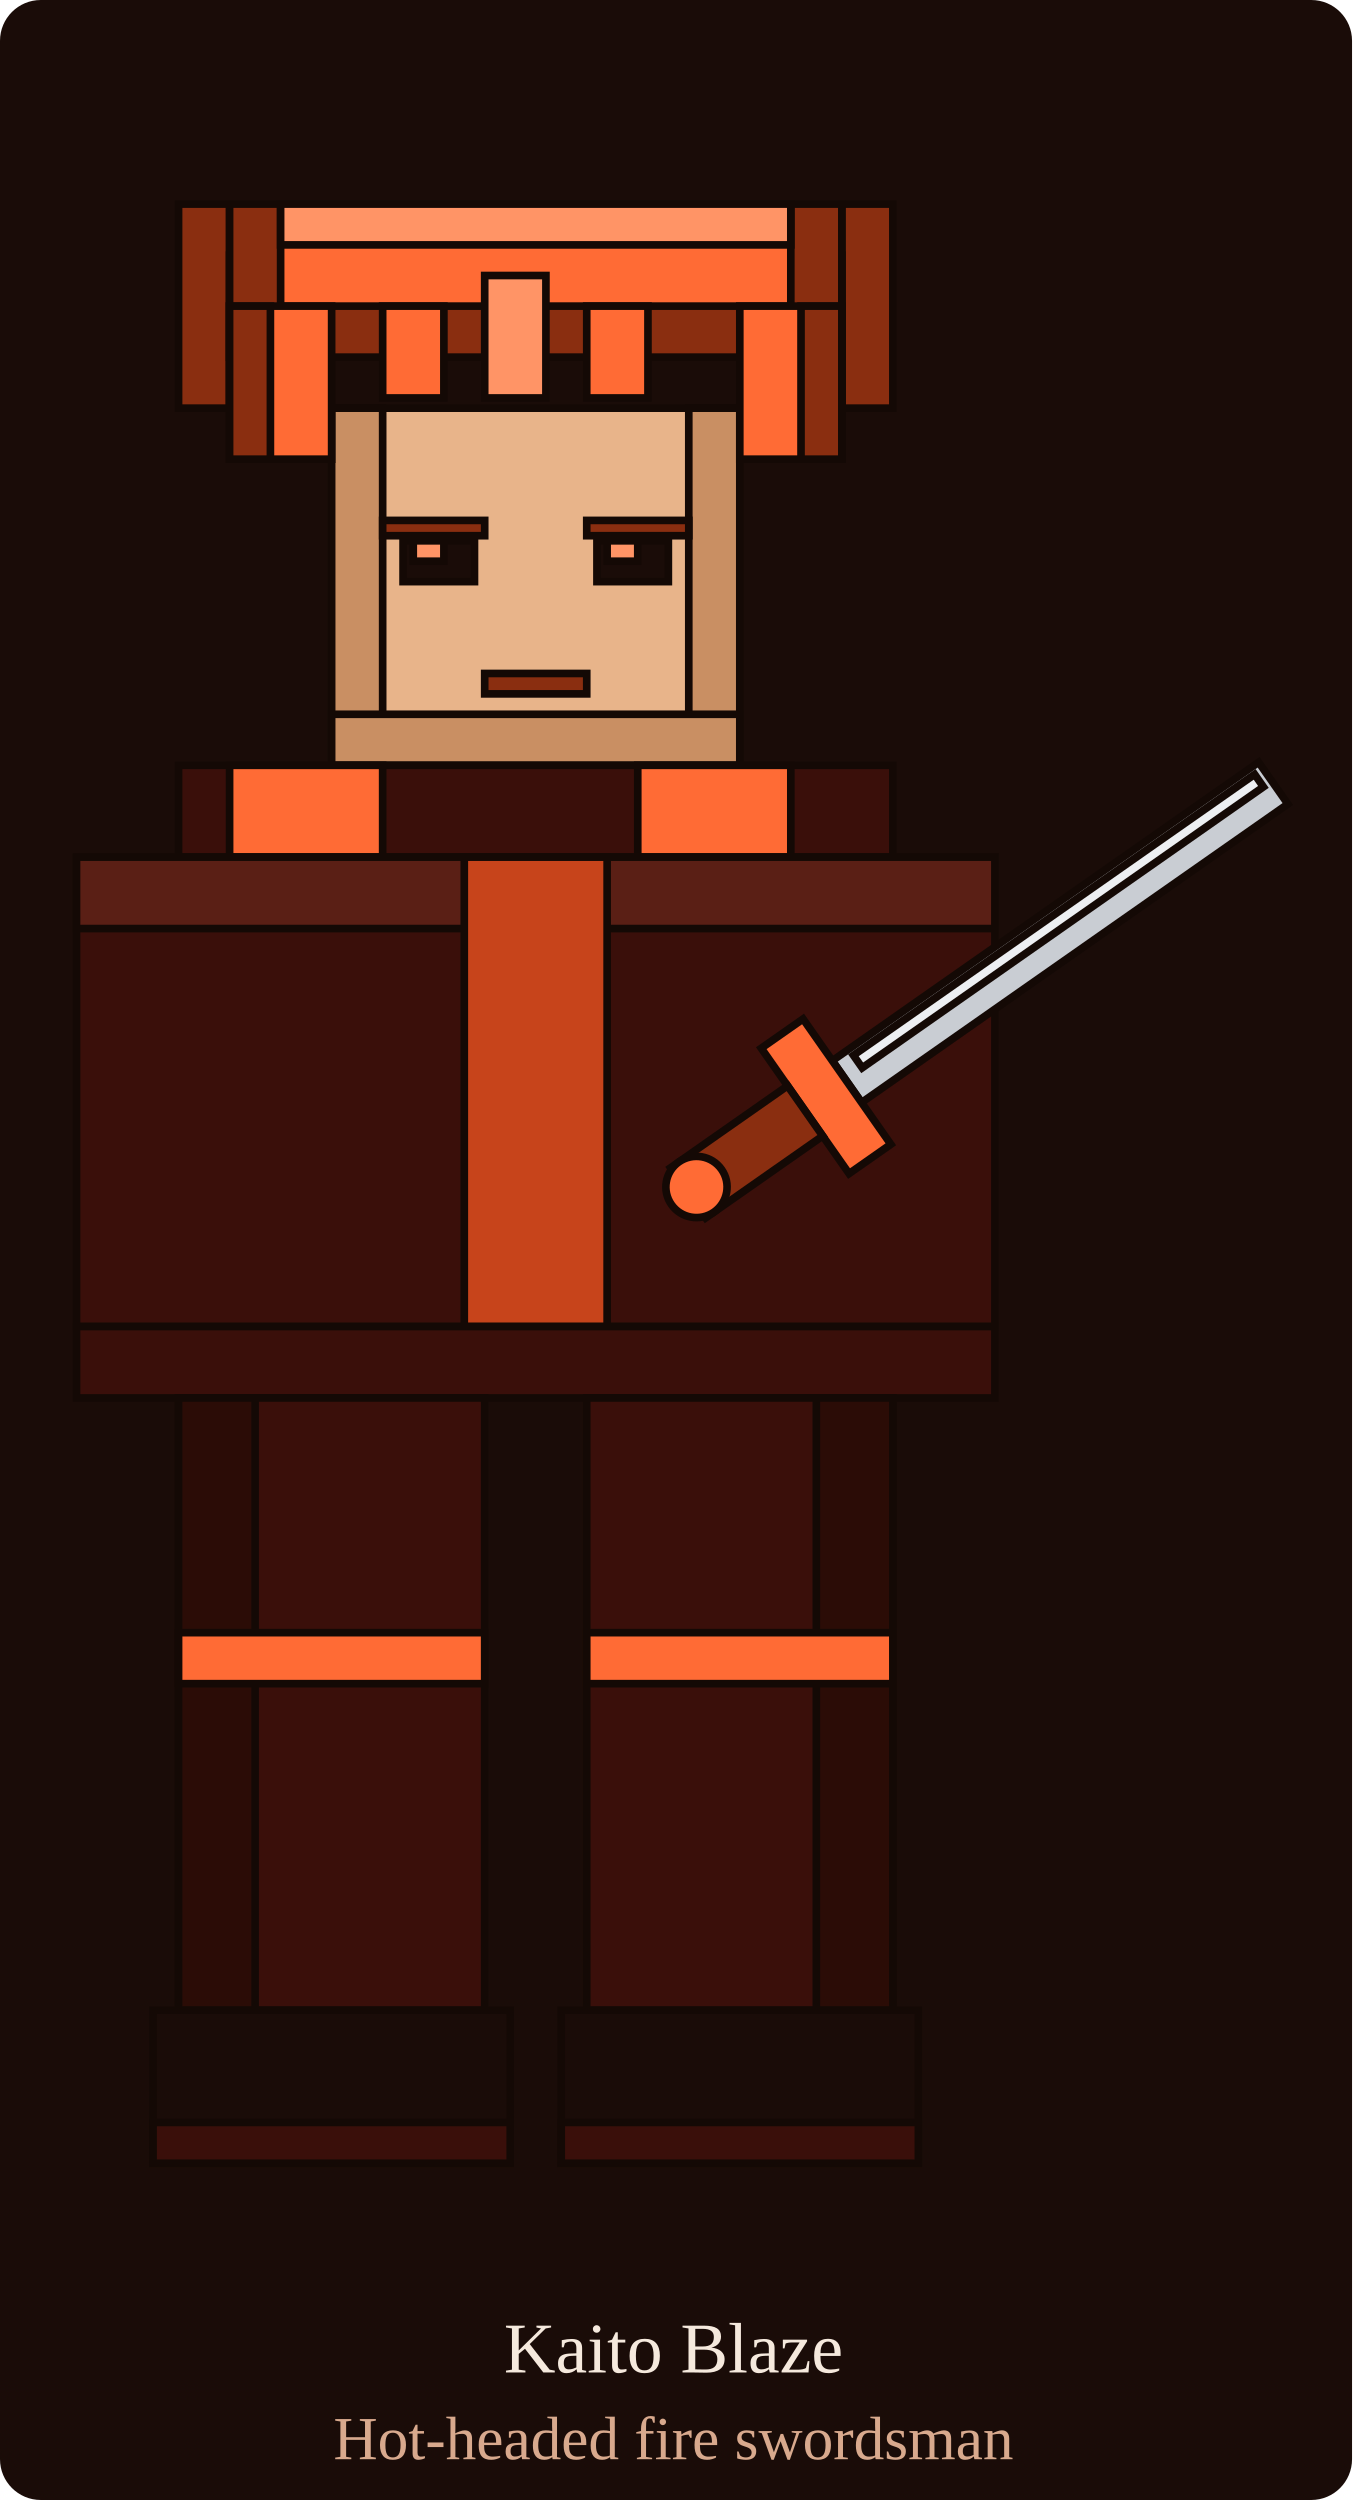
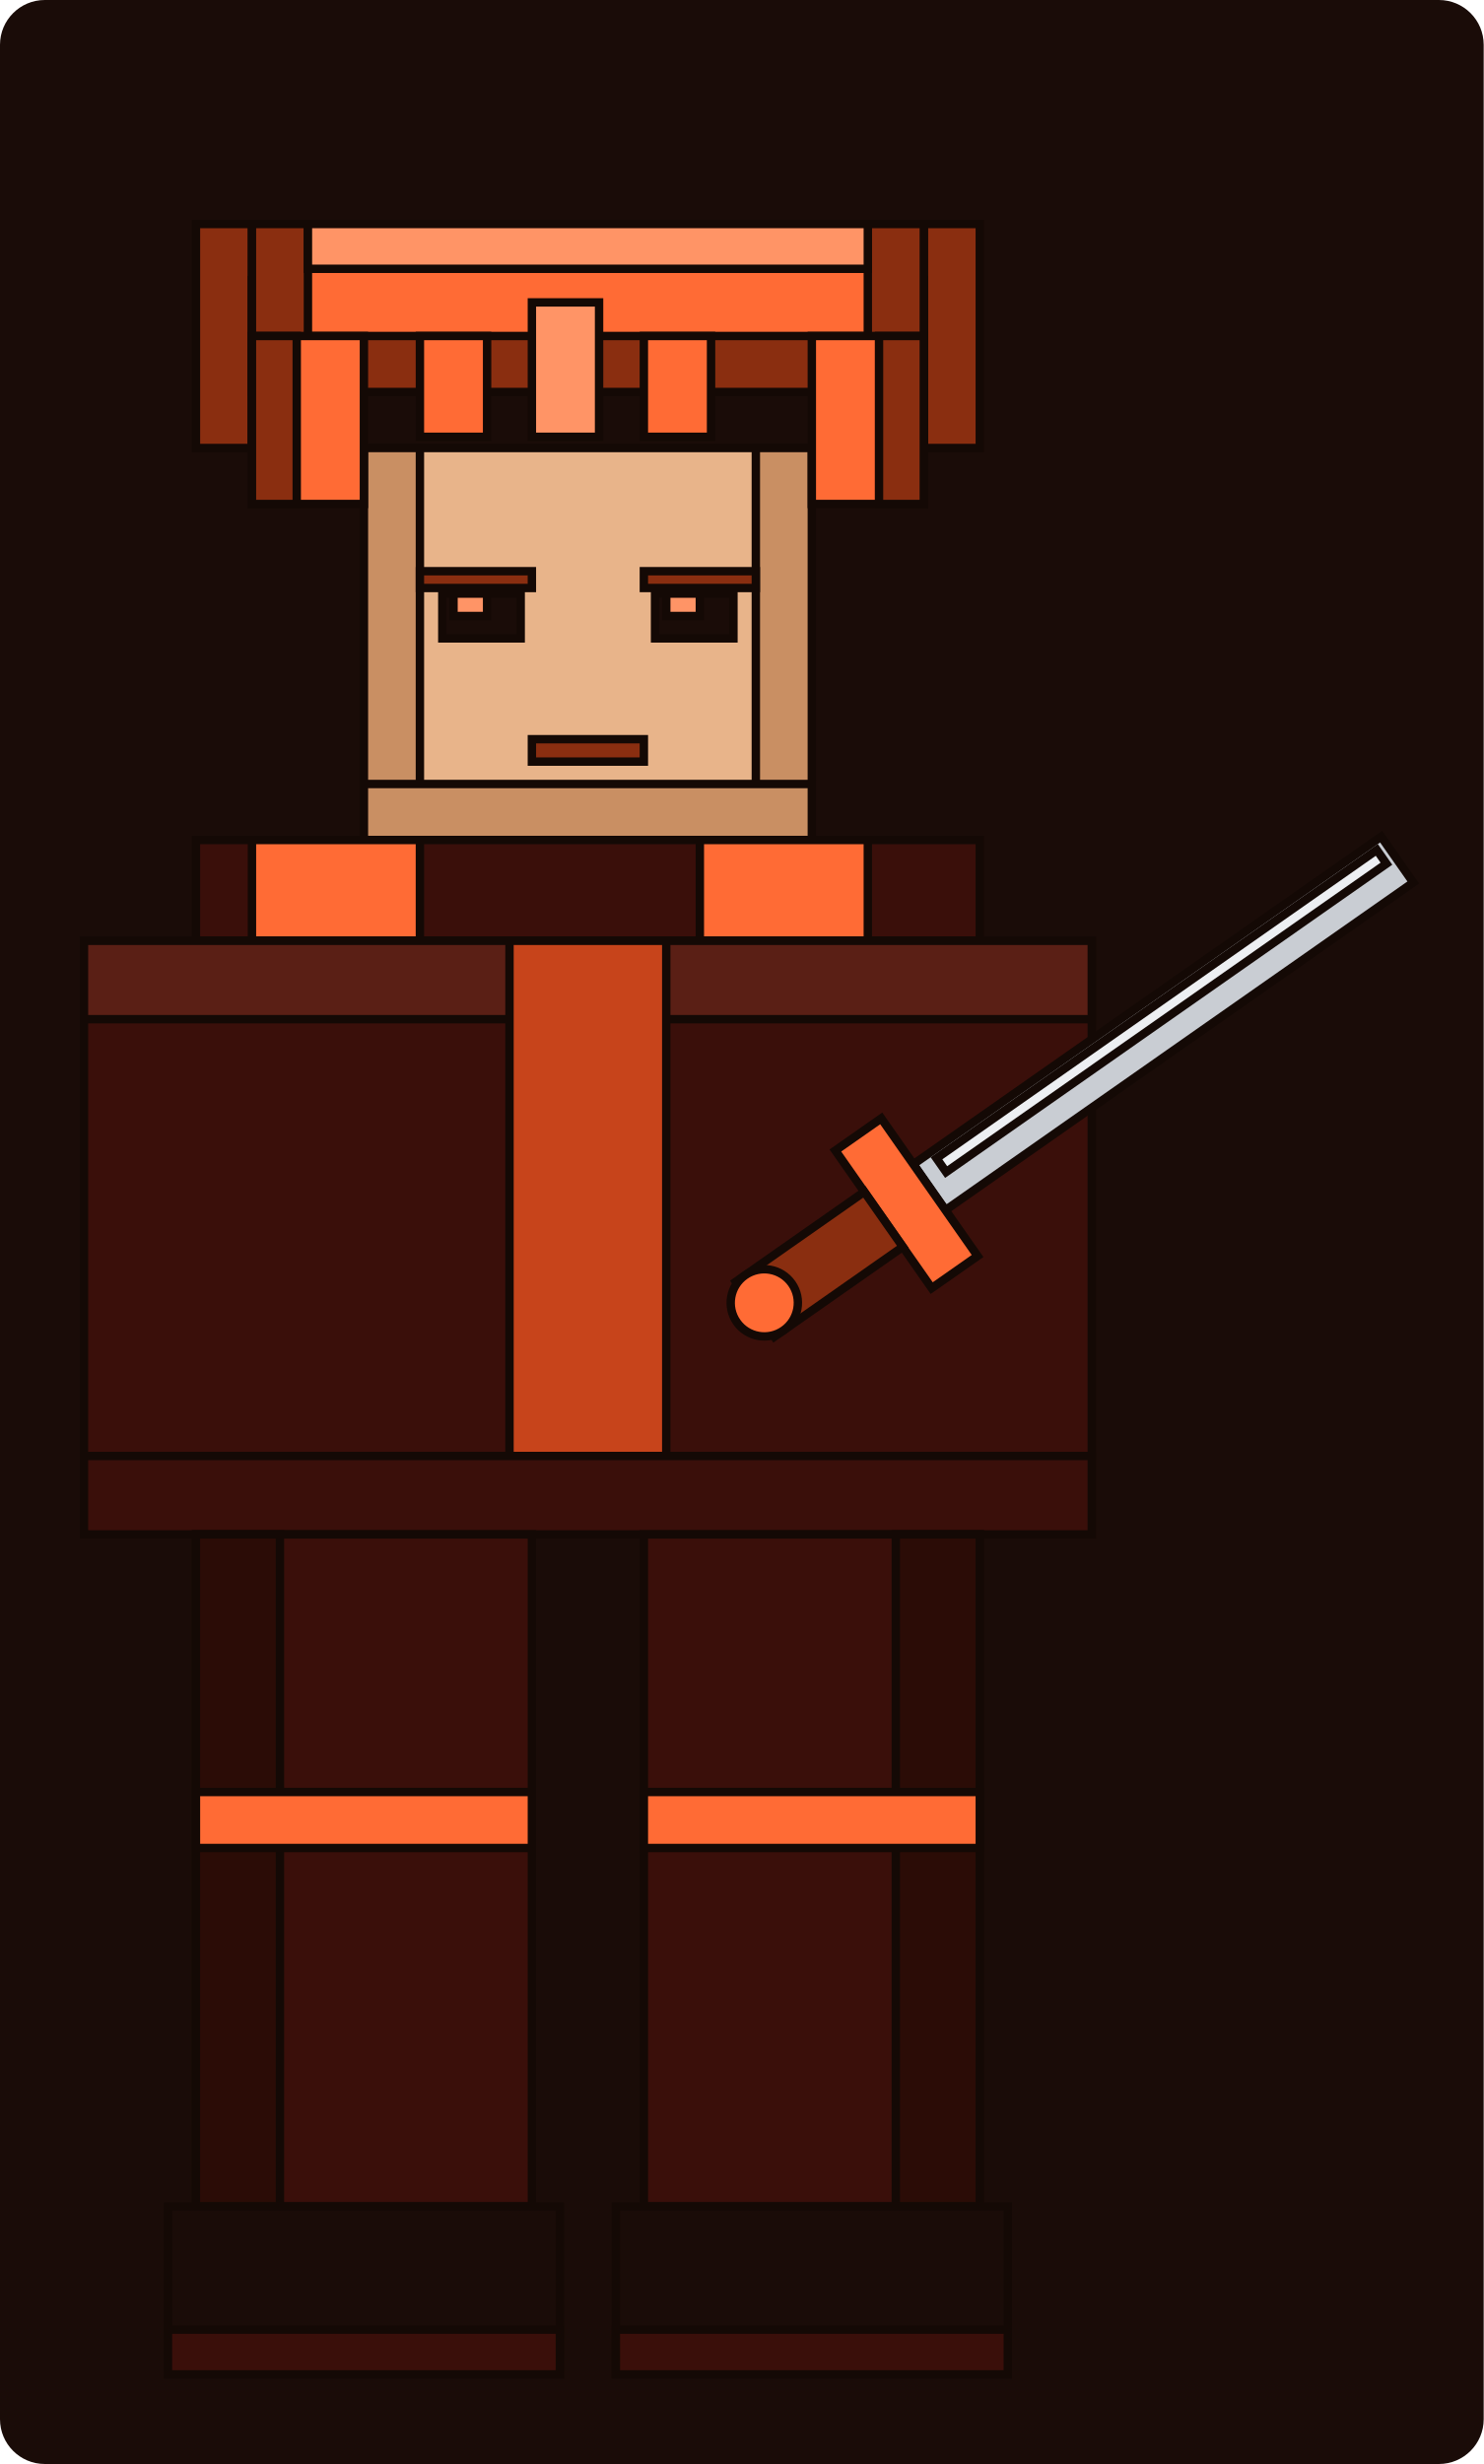
- <svg width="100%" viewBox="0 0 265 490" role="img">
-   <rect x="0" y="0" width="265" height="490" rx="8" fill="#1A0C08" />
+ <svg width="100%" viewBox="0 0 265 440" role="img">
+   <rect x="0" y="0" width="265" height="440" rx="8" fill="#1A0C08" />
  <g transform="translate(15,40)" stroke="#140905" stroke-width="1.5">
    <rect x="20" y="0" width="10" height="40" fill="#8A2E10" />
    <rect x="30" y="10" width="10" height="40" fill="#8A2E10" />
    <rect x="150" y="0" width="10" height="40" fill="#8A2E10" />
    <rect x="140" y="10" width="10" height="40" fill="#8A2E10" />
    <rect x="30" y="0" width="120" height="30" fill="#8A2E10" />
    <rect x="50" y="40" width="80" height="70" fill="#E8B48A" />
    <rect x="50" y="40" width="10" height="70" fill="#C98F63" />
    <rect x="120" y="40" width="10" height="70" fill="#C98F63" />
    <rect x="50" y="100" width="80" height="10" fill="#C98F63" />
    <rect x="40" y="0" width="100" height="20" fill="#FF6B35" />
    <rect x="40" y="0" width="100" height="8" fill="#FF9466" />
    <rect x="30" y="20" width="20" height="30" fill="#FF6B35" />
    <rect x="130" y="20" width="20" height="30" fill="#FF6B35" />
    <rect x="30" y="20" width="8" height="30" fill="#8A2E10" />
    <rect x="142" y="20" width="8" height="30" fill="#8A2E10" />
    <rect x="60" y="20" width="12" height="18" fill="#FF6B35" />
    <rect x="80" y="14" width="12" height="24" fill="#FF9466" />
    <rect x="100" y="20" width="12" height="18" fill="#FF6B35" />
    <rect x="64" y="66" width="14" height="8" fill="#1A0C08" />
    <rect x="66" y="66" width="6" height="4" fill="#FF9466" />
    <rect x="102" y="66" width="14" height="8" fill="#1A0C08" />
    <rect x="104" y="66" width="6" height="4" fill="#FF9466" />
    <rect x="60" y="62" width="20" height="3" fill="#8A2E10" />
    <rect x="100" y="62" width="20" height="3" fill="#8A2E10" />
    <rect x="80" y="92" width="20" height="4" fill="#8A2E10" />
    <rect x="20" y="110" width="140" height="18" fill="#3A0F0A" />
    <rect x="30" y="110" width="30" height="18" fill="#FF6B35" />
    <rect x="110" y="110" width="30" height="18" fill="#FF6B35" />
    <rect x="0" y="128" width="180" height="92" fill="#3A0F0A" />
    <rect x="0" y="128" width="180" height="14" fill="#5A1F15" />
    <rect x="76" y="128" width="28" height="92" fill="#C7441B" />
    <rect x="0" y="220" width="180" height="14" fill="#3A0F0A" />
    <rect x="20" y="234" width="60" height="120" fill="#3A0F0A" />
    <rect x="20" y="234" width="15" height="120" fill="#2B0C06" />
    <rect x="100" y="234" width="60" height="120" fill="#3A0F0A" />
    <rect x="145" y="234" width="15" height="120" fill="#2B0C06" />
    <rect x="20" y="280" width="60" height="10" fill="#FF6B35" />
    <rect x="100" y="280" width="60" height="10" fill="#FF6B35" />
    <rect x="15" y="354" width="70" height="30" fill="#1A0C08" />
    <rect x="95" y="354" width="70" height="30" fill="#1A0C08" />
    <rect x="15" y="376" width="70" height="8" fill="#3A0F0A" />
    <rect x="95" y="376" width="70" height="8" fill="#3A0F0A" />
    <g transform="rotate(55 151 172)">
      <rect x="146" y="70" width="10" height="102" fill="#C9CDD3" />
      <rect x="147.5" y="72" width="3" height="96" fill="#EDEFF2" />
      <rect x="136" y="172" width="30" height="10" fill="#FF6B35" />
      <rect x="145" y="182" width="12" height="28" fill="#8A2E10" />
      <circle cx="151" cy="208" r="6" fill="#FF6B35" />
    </g>
  </g>
-   <text x="132" y="465" text-anchor="middle" font-size="14" font-weight="500" fill="#F5E9DD">Kaito Blaze</text>
-   <text x="132" y="482" text-anchor="middle" font-size="12" fill="#D8A98D">Hot-headed fire swordsman</text>
</svg>
